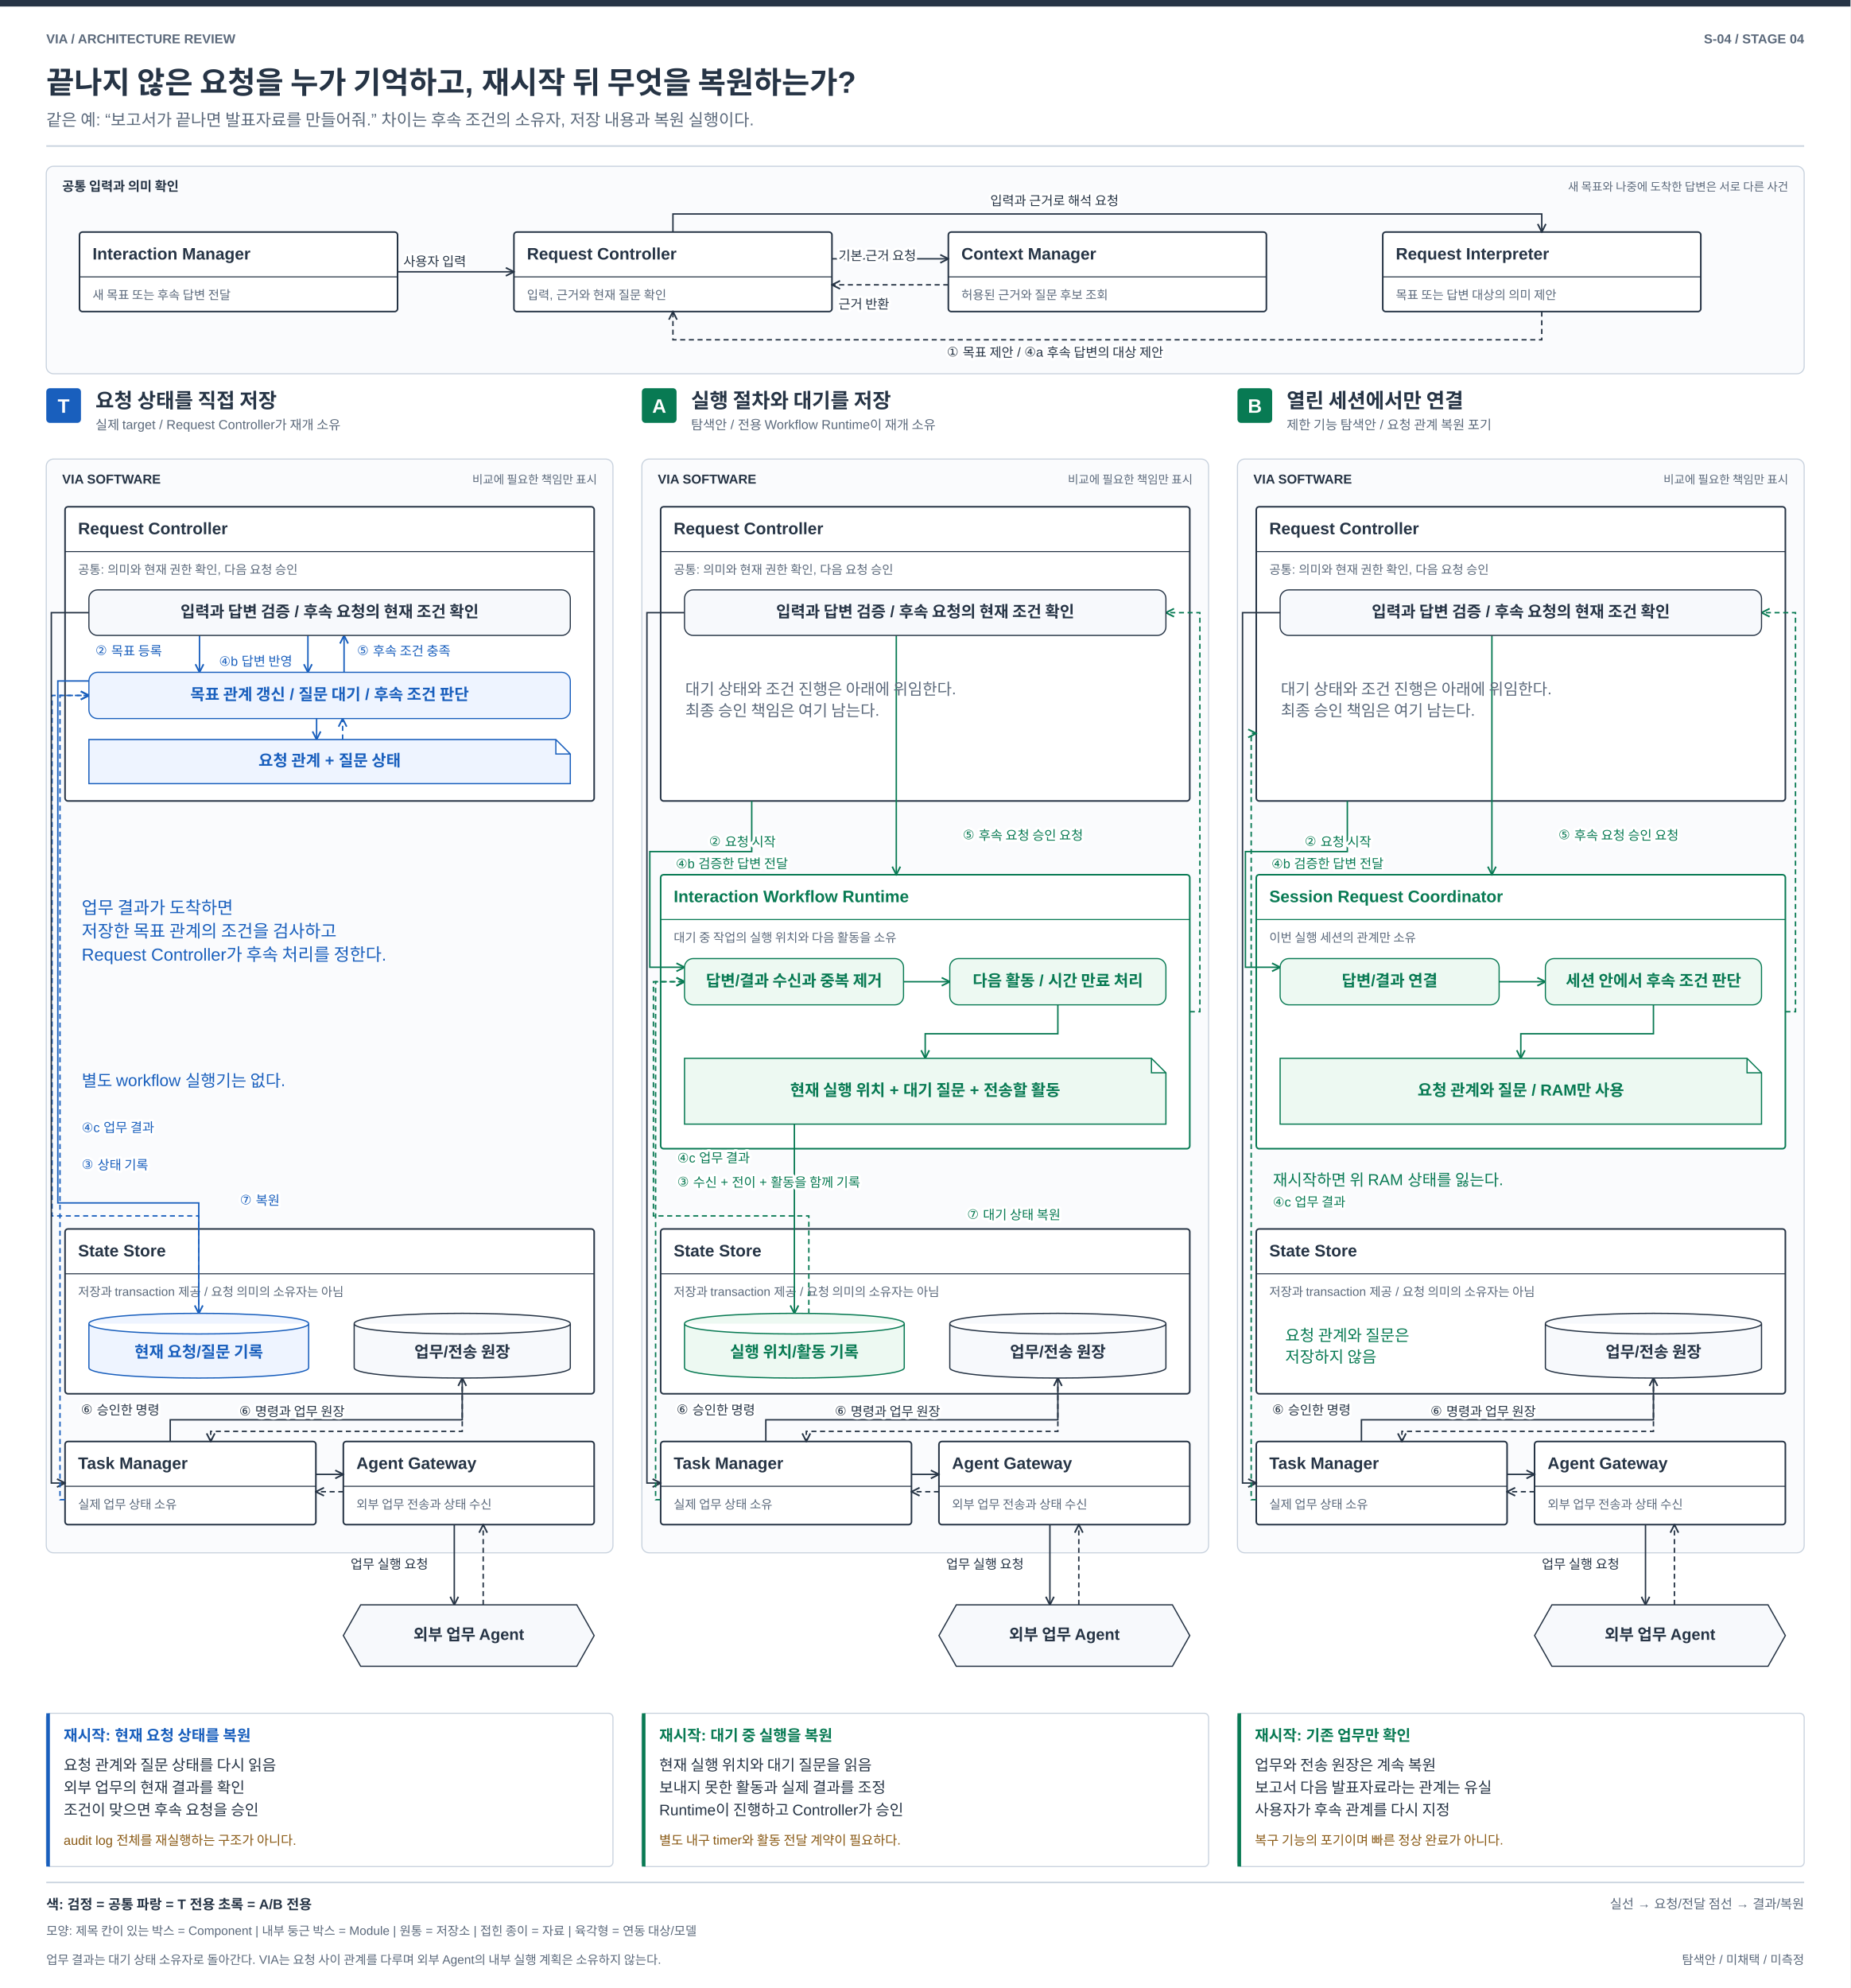
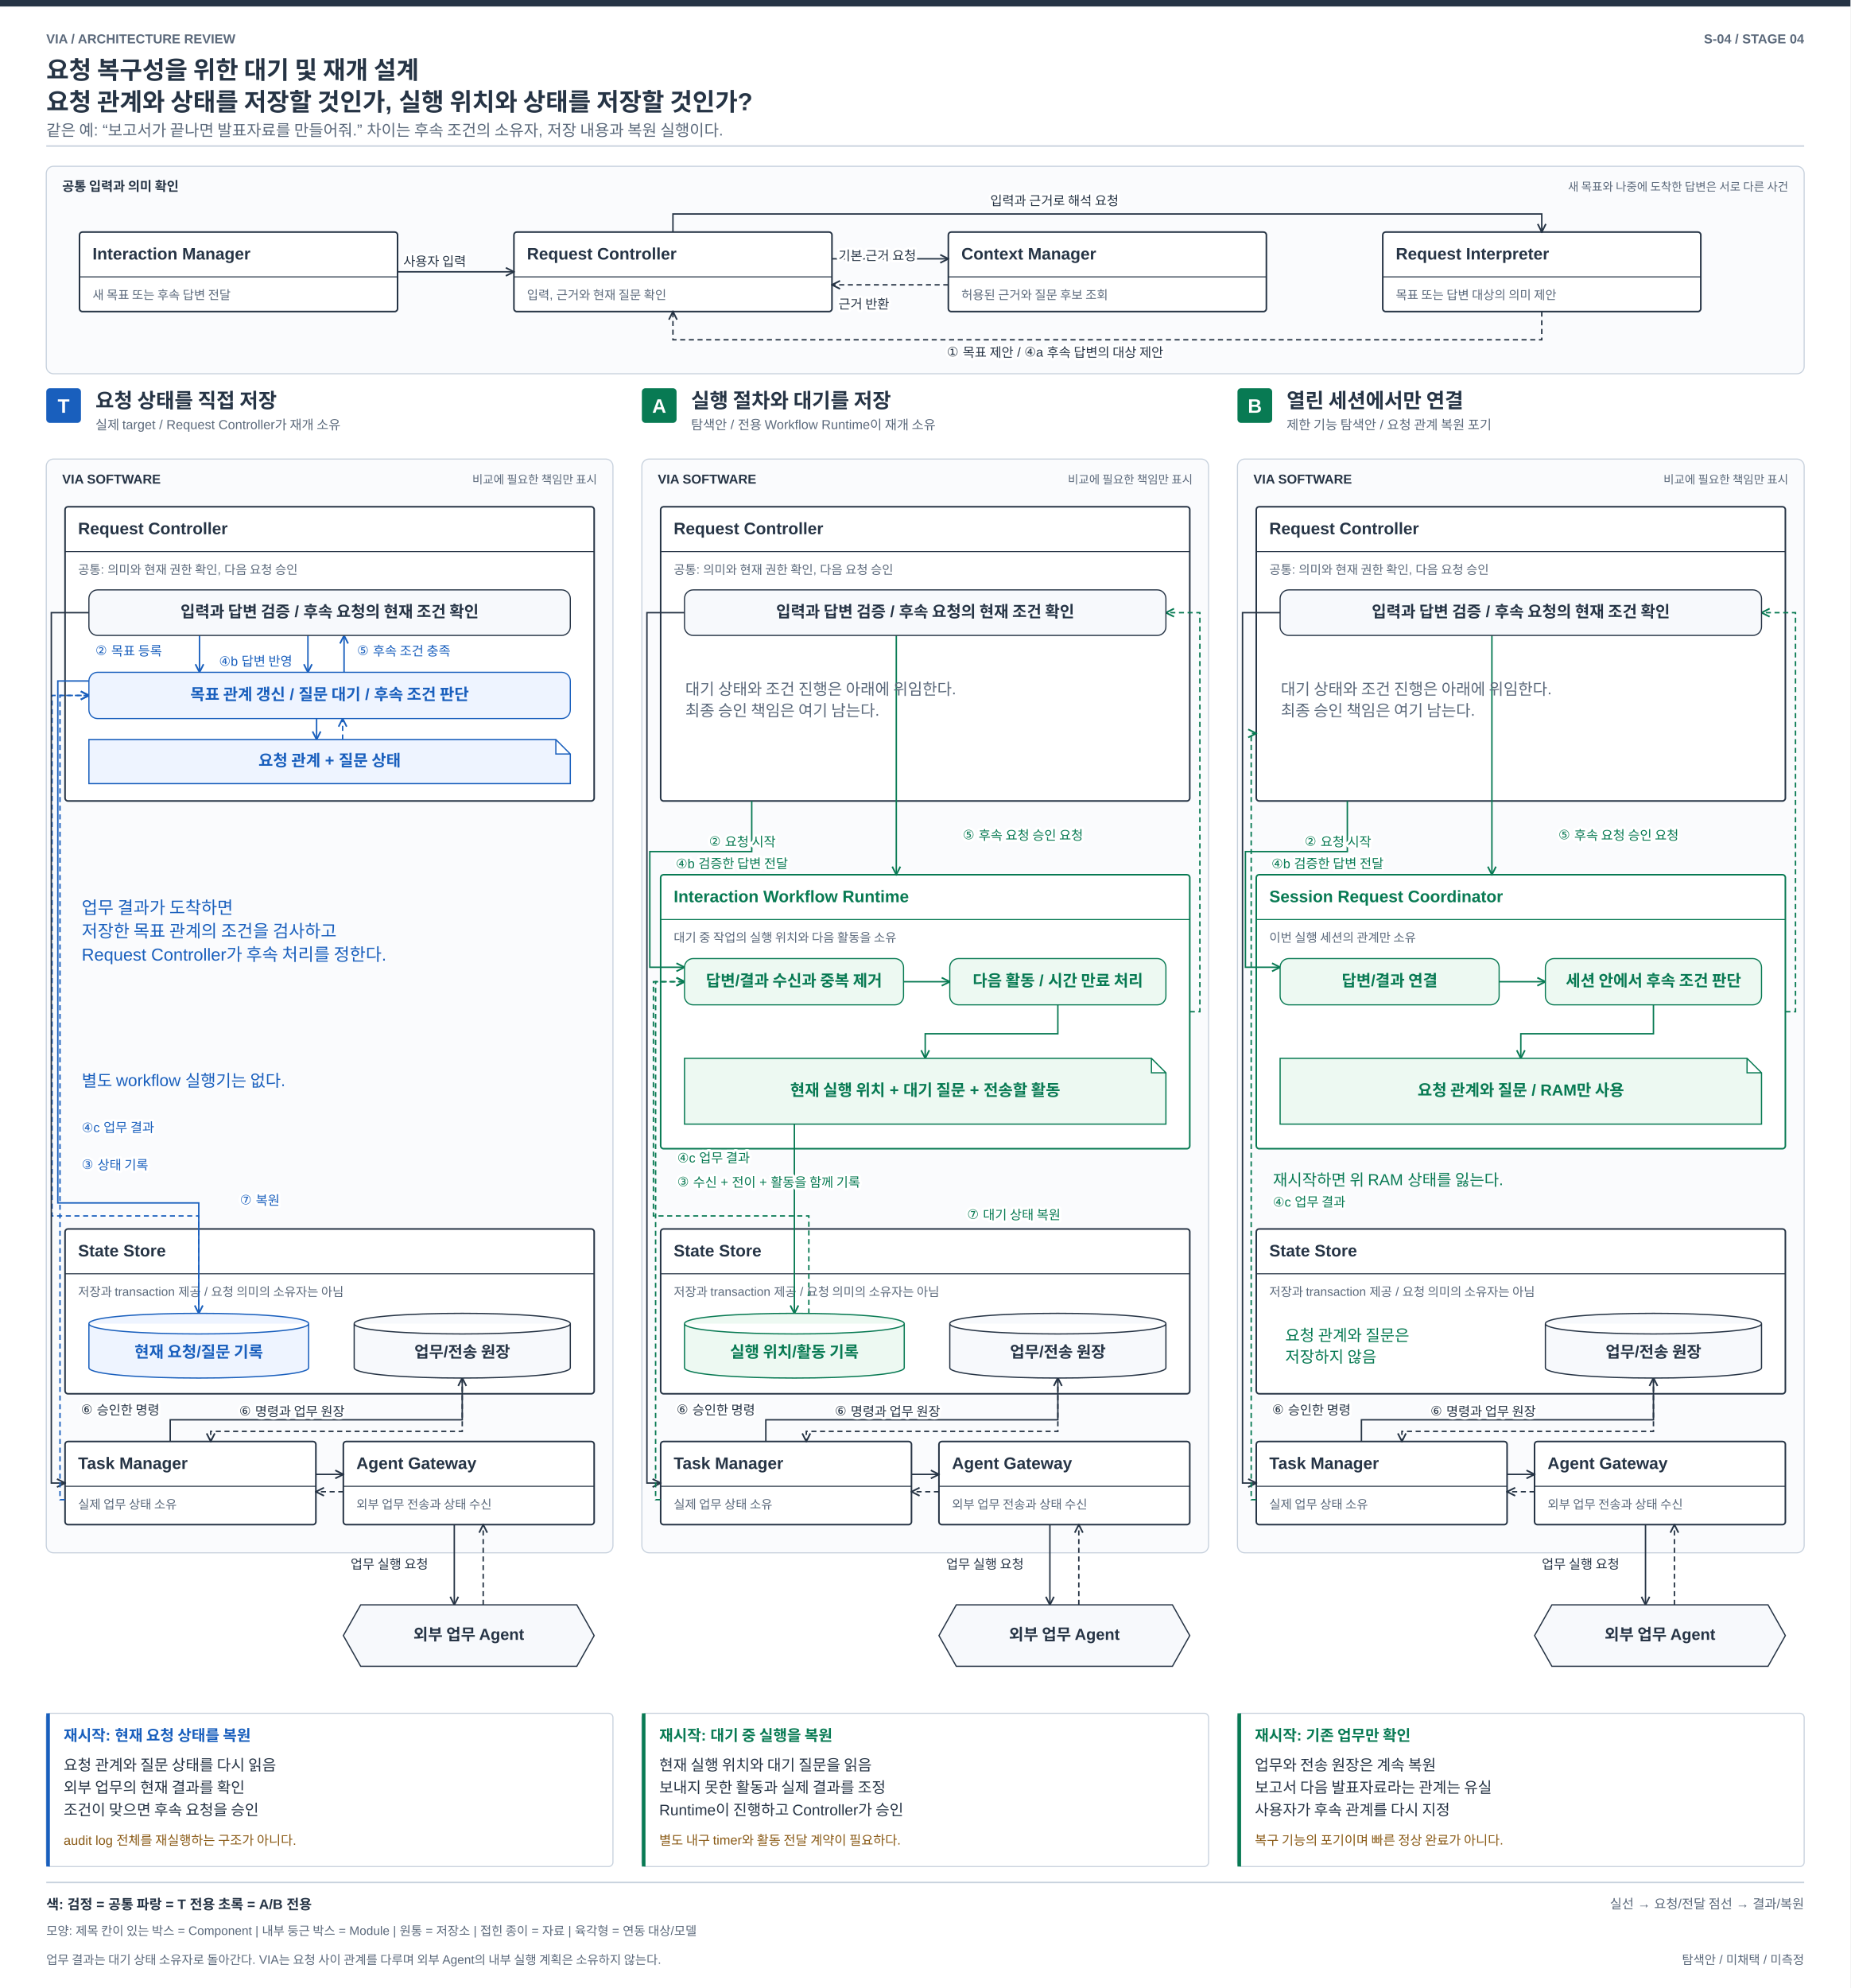
<svg xmlns="http://www.w3.org/2000/svg" width="2560" height="2750" viewBox="0 0 2560 2750" role="img" aria-labelledby="title">
  <defs>
    <marker id="a263445" viewBox="0 0 10 10" refX="9" refY="5" markerWidth="7" markerHeight="7" orient="auto-start-reverse">
      <path d="M1 1L9 5L1 9" fill="none" stroke="#263445" stroke-width="1.6" />
    </marker>
    <marker id="a195FBD" viewBox="0 0 10 10" refX="9" refY="5" markerWidth="7" markerHeight="7" orient="auto-start-reverse">
      <path d="M1 1L9 5L1 9" fill="none" stroke="#195FBD" stroke-width="1.6" />
    </marker>
    <marker id="a087A53" viewBox="0 0 10 10" refX="9" refY="5" markerWidth="7" markerHeight="7" orient="auto-start-reverse">
      <path d="M1 1L9 5L1 9" fill="none" stroke="#087A53" stroke-width="1.6" />
    </marker>
  </defs>
  <rect width="2560" height="2750" fill="white" />
  <g font-family="Arial, Apple SD Gothic Neo, Malgun Gothic, sans-serif">
    <rect id="e1" x="0" y="0" width="2560" height="9" rx="0" fill="#263445" stroke="none" stroke-width="1.5" />
    <rect id="e7" x="64" y="537" width="48" height="48" rx="5" fill="#195FBD" stroke="none" stroke-width="1.5" />
    <rect id="0-via" x="64" y="635" width="784" height="1513" rx="10" fill="#FAFBFD" stroke="#C7D1DD" stroke-width="1.5" />
    <rect id="e50" x="64" y="2370" width="784" height="212" rx="6" fill="white" stroke="#C7D1DD" stroke-width="1.5" />
    <rect id="e51" x="64" y="2370" width="5" height="212" rx="0" fill="#195FBD" stroke="none" stroke-width="1.5" />
    <rect id="e55" x="888" y="537" width="48" height="48" rx="5" fill="#087A53" stroke="none" stroke-width="1.5" />
    <rect id="1-via" x="888" y="635" width="784" height="1513" rx="10" fill="#FAFBFD" stroke="#C7D1DD" stroke-width="1.5" />
    <rect id="e99" x="888" y="2370" width="784" height="212" rx="6" fill="white" stroke="#C7D1DD" stroke-width="1.5" />
    <rect id="e100" x="888" y="2370" width="5" height="212" rx="0" fill="#087A53" stroke="none" stroke-width="1.5" />
    <rect id="e104" x="1712" y="537" width="48" height="48" rx="5" fill="#087A53" stroke="none" stroke-width="1.5" />
    <rect id="2-via" x="1712" y="635" width="784" height="1513" rx="10" fill="#FAFBFD" stroke="#C7D1DD" stroke-width="1.5" />
    <rect id="e145" x="1712" y="2370" width="784" height="212" rx="6" fill="white" stroke="#C7D1DD" stroke-width="1.5" />
    <rect id="e146" x="1712" y="2370" width="5" height="212" rx="0" fill="#087A53" stroke="none" stroke-width="1.5" />
    <rect id="preparation" x="64" y="230" width="2432" height="287" rx="10" fill="#FAFBFD" stroke="#C7D1DD" stroke-width="1.5" />
    <g id="0-rc" data-component="true">
      <rect x="90" y="701" width="732" height="407" rx="4" fill="white" stroke="#263445" stroke-width="2.2" />
      <path d="M90 763H822" stroke="#263445" stroke-width="1.4" />
      <text x="108" y="739.0" text-anchor="start" font-size="23" font-weight="700" fill="#263445">Request Controller</text>
      <text x="108" y="794.0" text-anchor="start" font-size="17" font-weight="400" fill="#5B697B">공통: 의미와 현재 권한 확인, 다음 요청 승인</text>
    </g>
    <g id="0-store" data-component="true">
      <rect x="90" y="1700" width="732" height="228" rx="4" fill="white" stroke="#263445" stroke-width="2.2" />
      <path d="M90 1762H822" stroke="#263445" stroke-width="1.4" />
      <text x="108" y="1738.0" text-anchor="start" font-size="23" font-weight="700" fill="#263445">State Store</text>
      <text x="108" y="1793.0" text-anchor="start" font-size="17" font-weight="400" fill="#5B697B">저장과 transaction 제공 / 요청 의미의 소유자는 아님</text>
    </g>
    <g id="0-task" data-component="true">
      <rect x="90" y="1994" width="347" height="115" rx="4" fill="white" stroke="#263445" stroke-width="2.2" />
      <path d="M90 2056H437" stroke="#263445" stroke-width="1.4" />
      <text x="108" y="2032.0" text-anchor="start" font-size="23" font-weight="700" fill="#263445">Task Manager</text>
      <text x="108" y="2087.0" text-anchor="start" font-size="17" font-weight="400" fill="#5B697B">실제 업무 상태 소유</text>
    </g>
    <g id="0-gateway" data-component="true">
      <rect x="475" y="1994" width="347" height="115" rx="4" fill="white" stroke="#263445" stroke-width="2.2" />
      <path d="M475 2056H822" stroke="#263445" stroke-width="1.4" />
      <text x="493" y="2032.0" text-anchor="start" font-size="23" font-weight="700" fill="#263445">Agent Gateway</text>
      <text x="493" y="2087.0" text-anchor="start" font-size="17" font-weight="400" fill="#5B697B">외부 업무 전송과 상태 수신</text>
    </g>
    <g id="1-rc" data-component="true">
      <rect x="914" y="701" width="732" height="407" rx="4" fill="white" stroke="#263445" stroke-width="2.2" />
      <path d="M914 763H1646" stroke="#263445" stroke-width="1.4" />
      <text x="932" y="739.0" text-anchor="start" font-size="23" font-weight="700" fill="#263445">Request Controller</text>
      <text x="932" y="794.0" text-anchor="start" font-size="17" font-weight="400" fill="#5B697B">공통: 의미와 현재 권한 확인, 다음 요청 승인</text>
    </g>
    <g id="1-runtime" data-component="true">
      <rect x="914" y="1210" width="732" height="379" rx="4" fill="white" stroke="#087A53" stroke-width="2.2" />
      <path d="M914 1272H1646" stroke="#087A53" stroke-width="1.4" />
      <text x="932" y="1248.0" text-anchor="start" font-size="23" font-weight="700" fill="#087A53">Interaction Workflow Runtime</text>
      <text x="932" y="1303.0" text-anchor="start" font-size="17" font-weight="400" fill="#5B697B">대기 중 작업의 실행 위치와 다음 활동을 소유</text>
    </g>
    <g id="1-store" data-component="true">
      <rect x="914" y="1700" width="732" height="228" rx="4" fill="white" stroke="#263445" stroke-width="2.2" />
      <path d="M914 1762H1646" stroke="#263445" stroke-width="1.4" />
      <text x="932" y="1738.0" text-anchor="start" font-size="23" font-weight="700" fill="#263445">State Store</text>
      <text x="932" y="1793.0" text-anchor="start" font-size="17" font-weight="400" fill="#5B697B">저장과 transaction 제공 / 요청 의미의 소유자는 아님</text>
    </g>
    <g id="1-task" data-component="true">
      <rect x="914" y="1994" width="347" height="115" rx="4" fill="white" stroke="#263445" stroke-width="2.2" />
      <path d="M914 2056H1261" stroke="#263445" stroke-width="1.4" />
      <text x="932" y="2032.0" text-anchor="start" font-size="23" font-weight="700" fill="#263445">Task Manager</text>
      <text x="932" y="2087.0" text-anchor="start" font-size="17" font-weight="400" fill="#5B697B">실제 업무 상태 소유</text>
    </g>
    <g id="1-gateway" data-component="true">
      <rect x="1299" y="1994" width="347" height="115" rx="4" fill="white" stroke="#263445" stroke-width="2.2" />
      <path d="M1299 2056H1646" stroke="#263445" stroke-width="1.4" />
      <text x="1317" y="2032.0" text-anchor="start" font-size="23" font-weight="700" fill="#263445">Agent Gateway</text>
      <text x="1317" y="2087.0" text-anchor="start" font-size="17" font-weight="400" fill="#5B697B">외부 업무 전송과 상태 수신</text>
    </g>
    <g id="2-rc" data-component="true">
      <rect x="1738" y="701" width="732" height="407" rx="4" fill="white" stroke="#263445" stroke-width="2.2" />
      <path d="M1738 763H2470" stroke="#263445" stroke-width="1.4" />
      <text x="1756" y="739.0" text-anchor="start" font-size="23" font-weight="700" fill="#263445">Request Controller</text>
      <text x="1756" y="794.0" text-anchor="start" font-size="17" font-weight="400" fill="#5B697B">공통: 의미와 현재 권한 확인, 다음 요청 승인</text>
    </g>
    <g id="2-runtime" data-component="true">
      <rect x="1738" y="1210" width="732" height="379" rx="4" fill="white" stroke="#087A53" stroke-width="2.2" />
      <path d="M1738 1272H2470" stroke="#087A53" stroke-width="1.4" />
      <text x="1756" y="1248.0" text-anchor="start" font-size="23" font-weight="700" fill="#087A53">Session Request Coordinator</text>
      <text x="1756" y="1303.0" text-anchor="start" font-size="17" font-weight="400" fill="#5B697B">이번 실행 세션의 관계만 소유</text>
    </g>
    <g id="2-store" data-component="true">
      <rect x="1738" y="1700" width="732" height="228" rx="4" fill="white" stroke="#263445" stroke-width="2.2" />
      <path d="M1738 1762H2470" stroke="#263445" stroke-width="1.4" />
      <text x="1756" y="1738.0" text-anchor="start" font-size="23" font-weight="700" fill="#263445">State Store</text>
      <text x="1756" y="1793.0" text-anchor="start" font-size="17" font-weight="400" fill="#5B697B">저장과 transaction 제공 / 요청 의미의 소유자는 아님</text>
    </g>
    <g id="2-task" data-component="true">
      <rect x="1738" y="1994" width="347" height="115" rx="4" fill="white" stroke="#263445" stroke-width="2.2" />
      <path d="M1738 2056H2085" stroke="#263445" stroke-width="1.4" />
      <text x="1756" y="2032.0" text-anchor="start" font-size="23" font-weight="700" fill="#263445">Task Manager</text>
      <text x="1756" y="2087.0" text-anchor="start" font-size="17" font-weight="400" fill="#5B697B">실제 업무 상태 소유</text>
    </g>
    <g id="2-gateway" data-component="true">
      <rect x="2123" y="1994" width="347" height="115" rx="4" fill="white" stroke="#263445" stroke-width="2.2" />
      <path d="M2123 2056H2470" stroke="#263445" stroke-width="1.4" />
      <text x="2141" y="2032.0" text-anchor="start" font-size="23" font-weight="700" fill="#263445">Agent Gateway</text>
      <text x="2141" y="2087.0" text-anchor="start" font-size="17" font-weight="400" fill="#5B697B">외부 업무 전송과 상태 수신</text>
    </g>
    <g id="shared-im" data-component="true">
      <rect x="110" y="321" width="440" height="110" rx="4" fill="white" stroke="#263445" stroke-width="2.2" />
      <path d="M110 383H550" stroke="#263445" stroke-width="1.4" />
      <text x="128" y="359.0" text-anchor="start" font-size="23" font-weight="700" fill="#263445">Interaction Manager</text>
      <text x="128" y="414.0" text-anchor="start" font-size="17" font-weight="400" fill="#5B697B">새 목표 또는 후속 답변 전달</text>
    </g>
    <g id="shared-rc" data-component="true">
      <rect x="711" y="321" width="440" height="110" rx="4" fill="white" stroke="#263445" stroke-width="2.2" />
      <path d="M711 383H1151" stroke="#263445" stroke-width="1.4" />
      <text x="729" y="359.0" text-anchor="start" font-size="23" font-weight="700" fill="#263445">Request Controller</text>
      <text x="729" y="414.0" text-anchor="start" font-size="17" font-weight="400" fill="#5B697B">입력, 근거와 현재 질문 확인</text>
    </g>
    <g id="shared-cm" data-component="true">
      <rect x="1312" y="321" width="440" height="110" rx="4" fill="white" stroke="#263445" stroke-width="2.2" />
      <path d="M1312 383H1752" stroke="#263445" stroke-width="1.4" />
      <text x="1330" y="359.0" text-anchor="start" font-size="23" font-weight="700" fill="#263445">Context Manager</text>
      <text x="1330" y="414.0" text-anchor="start" font-size="17" font-weight="400" fill="#5B697B">허용된 근거와 질문 후보 조회</text>
    </g>
    <g id="shared-ri" data-component="true">
      <rect x="1913" y="321" width="440" height="110" rx="4" fill="white" stroke="#263445" stroke-width="2.2" />
      <path d="M1913 383H2353" stroke="#263445" stroke-width="1.4" />
      <text x="1931" y="359.0" text-anchor="start" font-size="23" font-weight="700" fill="#263445">Request Interpreter</text>
      <text x="1931" y="414.0" text-anchor="start" font-size="17" font-weight="400" fill="#5B697B">목표 또는 답변 대상의 의미 제안</text>
    </g>
    <polyline id="e6" points="64,202 2496,202" fill="none" stroke="#C7D1DD" stroke-width="2" />
    <polyline id="e18" points="276.0,879 276.0,930" fill="none" stroke="#195FBD" stroke-width="2" marker-end="url(#a195FBD)" />
    <polyline id="e20" points="426.0,879 426.0,930" fill="none" stroke="#195FBD" stroke-width="2" marker-end="url(#a195FBD)" />
    <polyline id="e22" points="438.0,994 438.0,1023" fill="none" stroke="#195FBD" stroke-width="2" marker-end="url(#a195FBD)" />
    <polyline id="e23" points="474.0,1023 474.0,994" fill="none" stroke="#195FBD" stroke-width="2" stroke-dasharray="7 5" marker-end="url(#a195FBD)" />
    <polyline id="e24" points="476.0,930 476.0,879" fill="none" stroke="#195FBD" stroke-width="2" marker-end="url(#a195FBD)" />
    <polyline id="e31" points="123,942.0 80,942 80,1664 275,1664 275.0,1817" fill="none" stroke="#195FBD" stroke-width="2" marker-end="url(#a195FBD)" />
    <polyline id="e33" points="275.0,1817 275,1682 72,1682 72,962 123,962.0" fill="none" stroke="#195FBD" stroke-width="2" stroke-dasharray="7 5" marker-end="url(#a195FBD)" />
    <polyline id="e37" points="437,2039.5 475,2039.5" fill="none" stroke="#263445" stroke-width="2" marker-end="url(#a263445)" />
    <polyline id="e38" points="475,2063.5 437,2063.5" fill="none" stroke="#263445" stroke-width="2" stroke-dasharray="7 5" marker-end="url(#a263445)" />
    <polyline id="e39" points="235.5,1994 235.5,1964 639.5,1964 639.5,1906" fill="none" stroke="#263445" stroke-width="2" marker-end="url(#a263445)" />
    <polyline id="e41" points="639.5,1906 639.5,1980 291.5,1980 291.5,1994" fill="none" stroke="#263445" stroke-width="2" stroke-dasharray="7 5" marker-end="url(#a263445)" />
    <polyline id="e42" points="123,847.5 71,847.5 71,2051.5 90,2051.5" fill="none" stroke="#263445" stroke-width="2" marker-end="url(#a263445)" />
    <polyline id="e44" points="90,2074.5 83,2074.5 83,962 123,962.0" fill="none" stroke="#195FBD" stroke-width="2" stroke-dasharray="7 5" marker-end="url(#a195FBD)" />
    <polyline id="e47" points="628.5,2109 628.5,2220" fill="none" stroke="#263445" stroke-width="2" marker-end="url(#a263445)" />
    <polyline id="e49" points="668.5,2220 668.5,2109" fill="none" stroke="#263445" stroke-width="2" stroke-dasharray="7 5" marker-end="url(#a263445)" />
    <polyline id="e69" points="1250,1358.0 1314,1358.0" fill="none" stroke="#087A53" stroke-width="2" marker-end="url(#a087A53)" />
    <polyline id="e70" points="1463.5,1390 1463.5,1430 1280,1430 1280.0,1464" fill="none" stroke="#087A53" stroke-width="2" marker-end="url(#a087A53)" />
    <polyline id="e71" points="1240.0,879 1240.0,1210" fill="none" stroke="#087A53" stroke-width="2" marker-end="url(#a087A53)" />
    <polyline id="e73" points="1040.0,1108 1040,1178 899,1178 899,1338 947,1338.0" fill="none" stroke="#087A53" stroke-width="2" marker-end="url(#a087A53)" />
    <polyline id="e75" points="1646,1399.5 1660,1399.5 1660,847.5 1613,847.5" fill="none" stroke="#087A53" stroke-width="2" stroke-dasharray="7 5" marker-end="url(#a087A53)" />
    <polyline id="e80" points="1099.0,1555 1099.0,1817" fill="none" stroke="#087A53" stroke-width="2" marker-end="url(#a087A53)" />
    <polyline id="e82" points="1119.0,1817 1119,1682 904,1682 904,1358 947,1358.0" fill="none" stroke="#087A53" stroke-width="2" stroke-dasharray="7 5" marker-end="url(#a087A53)" />
    <polyline id="e86" points="1261,2039.5 1299,2039.5" fill="none" stroke="#263445" stroke-width="2" marker-end="url(#a263445)" />
    <polyline id="e87" points="1299,2063.5 1261,2063.5" fill="none" stroke="#263445" stroke-width="2" stroke-dasharray="7 5" marker-end="url(#a263445)" />
    <polyline id="e88" points="1059.5,1994 1059.5,1964 1463.5,1964 1463.5,1906" fill="none" stroke="#263445" stroke-width="2" marker-end="url(#a263445)" />
    <polyline id="e90" points="1463.5,1906 1463.5,1980 1115.5,1980 1115.5,1994" fill="none" stroke="#263445" stroke-width="2" stroke-dasharray="7 5" marker-end="url(#a263445)" />
    <polyline id="e91" points="947,847.5 895,847.5 895,2051.5 914,2051.5" fill="none" stroke="#263445" stroke-width="2" marker-end="url(#a263445)" />
    <polyline id="e93" points="914,2074.5 907,2074.5 907,1358 947,1358.0" fill="none" stroke="#087A53" stroke-width="2" stroke-dasharray="7 5" marker-end="url(#a087A53)" />
    <polyline id="e96" points="1452.5,2109 1452.5,2220" fill="none" stroke="#263445" stroke-width="2" marker-end="url(#a263445)" />
    <polyline id="e98" points="1492.5,2220 1492.5,2109" fill="none" stroke="#263445" stroke-width="2" stroke-dasharray="7 5" marker-end="url(#a263445)" />
    <polyline id="e118" points="2074,1358.0 2138,1358.0" fill="none" stroke="#087A53" stroke-width="2" marker-end="url(#a087A53)" />
    <polyline id="e119" points="2287.5,1390 2287.5,1430 2104,1430 2104.0,1464" fill="none" stroke="#087A53" stroke-width="2" marker-end="url(#a087A53)" />
    <polyline id="e120" points="2064.0,879 2064.0,1210" fill="none" stroke="#087A53" stroke-width="2" marker-end="url(#a087A53)" />
    <polyline id="e122" points="1864.0,1108 1864,1178 1723,1178 1723,1338 1771,1338.0" fill="none" stroke="#087A53" stroke-width="2" marker-end="url(#a087A53)" />
    <polyline id="e124" points="2470,1399.5 2484,1399.5 2484,847.5 2437,847.5" fill="none" stroke="#087A53" stroke-width="2" stroke-dasharray="7 5" marker-end="url(#a087A53)" />
    <polyline id="e132" points="2085,2039.5 2123,2039.5" fill="none" stroke="#263445" stroke-width="2" marker-end="url(#a263445)" />
    <polyline id="e133" points="2123,2063.5 2085,2063.5" fill="none" stroke="#263445" stroke-width="2" stroke-dasharray="7 5" marker-end="url(#a263445)" />
    <polyline id="e134" points="1883.5,1994 1883.5,1964 2287.5,1964 2287.5,1906" fill="none" stroke="#263445" stroke-width="2" marker-end="url(#a263445)" />
    <polyline id="e136" points="2287.5,1906 2287.5,1980 1939.5,1980 1939.5,1994" fill="none" stroke="#263445" stroke-width="2" stroke-dasharray="7 5" marker-end="url(#a263445)" />
    <polyline id="e137" points="1771,847.5 1719,847.5 1719,2051.5 1738,2051.5" fill="none" stroke="#263445" stroke-width="2" marker-end="url(#a263445)" />
    <polyline id="e139" points="1738,2074.5 1731,2074.5 1731,1014.5 1738,1014.5" fill="none" stroke="#087A53" stroke-width="2" stroke-dasharray="7 5" marker-end="url(#a087A53)" />
    <polyline id="e142" points="2276.5,2109 2276.5,2220" fill="none" stroke="#263445" stroke-width="2" marker-end="url(#a263445)" />
    <polyline id="e144" points="2316.5,2220 2316.5,2109" fill="none" stroke="#263445" stroke-width="2" stroke-dasharray="7 5" marker-end="url(#a263445)" />
    <polyline id="e157" points="550,376.0 711,376.0" fill="none" stroke="#263445" stroke-width="2" marker-end="url(#a263445)" />
    <polyline id="e159" points="1151,358.0 1312,358.0" fill="none" stroke="#263445" stroke-width="2" marker-end="url(#a263445)" />
    <polyline id="e161" points="1312,394.0 1151,394.0" fill="none" stroke="#263445" stroke-width="2" stroke-dasharray="7 5" marker-end="url(#a263445)" />
    <polyline id="e163" points="931.0,321 931,296 2133,296 2133.0,321" fill="none" stroke="#263445" stroke-width="2" marker-end="url(#a263445)" />
    <polyline id="e165" points="2133.0,431 2133,470 931,470 931.0,431" fill="none" stroke="#263445" stroke-width="2" stroke-dasharray="7 5" marker-end="url(#a263445)" />
    <polyline id="e167" points="64,2604 2496,2604" fill="none" stroke="#C7D1DD" stroke-width="2" />
    <g id="0-admit" data-node="true" data-x="123" data-y="816" data-w="666" data-h="63">
      <rect x="123" y="816" width="666" height="63" rx="12" fill="#F7F9FC" stroke="#263445" stroke-width="1.6" />
      <text x="456.0" y="853.75" text-anchor="middle" font-size="22" font-weight="700" fill="#263445">입력과 답변 검증 / 후속 요청의 현재 조건 확인</text>
    </g>
    <g id="0-advance" data-node="true" data-x="123" data-y="930" data-w="666" data-h="64">
      <rect x="123" y="930" width="666" height="64" rx="12" fill="#EEF4FF" stroke="#195FBD" stroke-width="1.6" />
      <text x="456.0" y="968.25" text-anchor="middle" font-size="22" font-weight="700" fill="#195FBD">목표 관계 갱신 / 질문 대기 / 후속 조건 판단</text>
    </g>
    <g id="0-graph" data-node="true" data-x="123" data-y="1023" data-w="666" data-h="61">
      <path d="M123 1023H769L789 1043V1084H123Z M769 1023V1043H789" fill="#EEF4FF" stroke="#195FBD" stroke-width="1.7" />
      <text x="456.0" y="1059.75" text-anchor="middle" font-size="22" font-weight="700" fill="#195FBD">요청 관계 + 질문 상태</text>
    </g>
    <g id="0-record" data-node="true" data-x="123" data-y="1817" data-w="304" data-h="89">
      <path d="M123 1831C123 1812 427 1812 427 1831V1892C427 1911 123 1911 123 1892Z M123 1831C123 1850 427 1850 427 1831" fill="#EEF4FF" stroke="#195FBD" stroke-width="1.7" />
      <text x="275.0" y="1877.75" text-anchor="middle" font-size="22" font-weight="700" fill="#195FBD">현재 요청/질문 기록</text>
    </g>
    <g id="0-taskrecord" data-node="true" data-x="490" data-y="1817" data-w="299" data-h="89">
      <path d="M490 1831C490 1812 789 1812 789 1831V1892C789 1911 490 1911 490 1892Z M490 1831C490 1850 789 1850 789 1831" fill="#F7F9FC" stroke="#263445" stroke-width="1.7" />
      <text x="639.5" y="1877.75" text-anchor="middle" font-size="22" font-weight="700" fill="#263445">업무/전송 원장</text>
    </g>
    <g id="0-agent" data-node="true" data-x="475" data-y="2220" data-w="347" data-h="85">
      <path d="M499 2220H798L822 2262.5L798 2305H499L475 2262.5Z" fill="#F7F9FC" stroke="#263445" stroke-width="1.7" />
      <text x="648.5" y="2268.75" text-anchor="middle" font-size="22" font-weight="700" fill="#263445">외부 업무 Agent</text>
    </g>
    <g id="1-admit" data-node="true" data-x="947" data-y="816" data-w="666" data-h="63">
      <rect x="947" y="816" width="666" height="63" rx="12" fill="#F7F9FC" stroke="#263445" stroke-width="1.6" />
      <text x="1280.0" y="853.75" text-anchor="middle" font-size="22" font-weight="700" fill="#263445">입력과 답변 검증 / 후속 요청의 현재 조건 확인</text>
    </g>
    <g id="1-signal" data-node="true" data-x="947" data-y="1326" data-w="303" data-h="64">
      <rect x="947" y="1326" width="303" height="64" rx="12" fill="#EDF9F2" stroke="#087A53" stroke-width="1.6" />
      <text x="1098.5" y="1364.25" text-anchor="middle" font-size="22" font-weight="700" fill="#087A53">답변/결과 수신과 중복 제거</text>
    </g>
    <g id="1-step" data-node="true" data-x="1314" data-y="1326" data-w="299" data-h="64">
      <rect x="1314" y="1326" width="299" height="64" rx="12" fill="#EDF9F2" stroke="#087A53" stroke-width="1.6" />
      <text x="1463.5" y="1364.25" text-anchor="middle" font-size="22" font-weight="700" fill="#087A53">다음 활동 / 시간 만료 처리</text>
    </g>
    <g id="1-waiting" data-node="true" data-x="947" data-y="1464" data-w="666" data-h="91">
      <path d="M947 1464H1593L1613 1484V1555H947Z M1593 1464V1484H1613" fill="#EDF9F2" stroke="#087A53" stroke-width="1.7" />
      <text x="1280.0" y="1515.75" text-anchor="middle" font-size="22" font-weight="700" fill="#087A53">현재 실행 위치 + 대기 질문 + 전송할 활동</text>
    </g>
    <g id="1-record" data-node="true" data-x="947" data-y="1817" data-w="304" data-h="89">
      <path d="M947 1831C947 1812 1251 1812 1251 1831V1892C1251 1911 947 1911 947 1892Z M947 1831C947 1850 1251 1850 1251 1831" fill="#EDF9F2" stroke="#087A53" stroke-width="1.7" />
      <text x="1099.0" y="1877.75" text-anchor="middle" font-size="22" font-weight="700" fill="#087A53">실행 위치/활동 기록</text>
    </g>
    <g id="1-taskrecord" data-node="true" data-x="1314" data-y="1817" data-w="299" data-h="89">
      <path d="M1314 1831C1314 1812 1613 1812 1613 1831V1892C1613 1911 1314 1911 1314 1892Z M1314 1831C1314 1850 1613 1850 1613 1831" fill="#F7F9FC" stroke="#263445" stroke-width="1.7" />
      <text x="1463.5" y="1877.75" text-anchor="middle" font-size="22" font-weight="700" fill="#263445">업무/전송 원장</text>
    </g>
    <g id="1-agent" data-node="true" data-x="1299" data-y="2220" data-w="347" data-h="85">
      <path d="M1323 2220H1622L1646 2262.5L1622 2305H1323L1299 2262.5Z" fill="#F7F9FC" stroke="#263445" stroke-width="1.7" />
      <text x="1472.5" y="2268.75" text-anchor="middle" font-size="22" font-weight="700" fill="#263445">외부 업무 Agent</text>
    </g>
    <g id="2-admit" data-node="true" data-x="1771" data-y="816" data-w="666" data-h="63">
      <rect x="1771" y="816" width="666" height="63" rx="12" fill="#F7F9FC" stroke="#263445" stroke-width="1.6" />
      <text x="2104.0" y="853.75" text-anchor="middle" font-size="22" font-weight="700" fill="#263445">입력과 답변 검증 / 후속 요청의 현재 조건 확인</text>
    </g>
    <g id="2-signal" data-node="true" data-x="1771" data-y="1326" data-w="303" data-h="64">
      <rect x="1771" y="1326" width="303" height="64" rx="12" fill="#EDF9F2" stroke="#087A53" stroke-width="1.6" />
      <text x="1922.5" y="1364.25" text-anchor="middle" font-size="22" font-weight="700" fill="#087A53">답변/결과 연결</text>
    </g>
    <g id="2-step" data-node="true" data-x="2138" data-y="1326" data-w="299" data-h="64">
      <rect x="2138" y="1326" width="299" height="64" rx="12" fill="#EDF9F2" stroke="#087A53" stroke-width="1.6" />
      <text x="2287.5" y="1364.25" text-anchor="middle" font-size="22" font-weight="700" fill="#087A53">세션 안에서 후속 조건 판단</text>
    </g>
    <g id="2-waiting" data-node="true" data-x="1771" data-y="1464" data-w="666" data-h="91">
      <path d="M1771 1464H2417L2437 1484V1555H1771Z M2417 1464V1484H2437" fill="#EDF9F2" stroke="#087A53" stroke-width="1.7" />
      <text x="2104.0" y="1515.75" text-anchor="middle" font-size="22" font-weight="700" fill="#087A53">요청 관계와 질문 / RAM만 사용</text>
    </g>
    <g id="2-taskrecord" data-node="true" data-x="2138" data-y="1817" data-w="299" data-h="89">
      <path d="M2138 1831C2138 1812 2437 1812 2437 1831V1892C2437 1911 2138 1911 2138 1892Z M2138 1831C2138 1850 2437 1850 2437 1831" fill="#F7F9FC" stroke="#263445" stroke-width="1.7" />
      <text x="2287.5" y="1877.75" text-anchor="middle" font-size="22" font-weight="700" fill="#263445">업무/전송 원장</text>
    </g>
    <g id="2-agent" data-node="true" data-x="2123" data-y="2220" data-w="347" data-h="85">
      <path d="M2147 2220H2446L2470 2262.5L2446 2305H2147L2123 2262.5Z" fill="#F7F9FC" stroke="#263445" stroke-width="1.7" />
      <text x="2296.5" y="2268.75" text-anchor="middle" font-size="22" font-weight="700" fill="#263445">외부 업무 Agent</text>
    </g>
    <g id="e2">
      <text x="64" y="60.0" text-anchor="start" font-size="18" font-weight="700" fill="#5B697B">VIA  /  ARCHITECTURE REVIEW</text>
    </g>
    <g id="e3">
      <text x="2496" y="60.0" text-anchor="end" font-size="18" font-weight="700" fill="#5B697B">S-04  /  STAGE 04</text>
    </g>
    <g id="e4">
-       <text x="64" y="129.0" text-anchor="start" font-size="42" font-weight="700" fill="#263445">끝나지 않은 요청을 누가 기억하고, 재시작 뒤 무엇을 복원하는가?</text>
+       <text x="64" y="109" text-anchor="start" font-size="34" font-weight="700" fill="#263445">요청 복구성을 위한 대기 및 재개 설계</text>
+       <text x="64" y="153" text-anchor="start" font-size="34" font-weight="700" fill="#263445">요청 관계와 상태를 저장할 것인가, 실행 위치와 상태를 저장할 것인가?</text>
    </g>
    <g id="e5">
-       <text x="64" y="174.0" text-anchor="start" font-size="23" font-weight="400" fill="#5B697B">같은 예: “보고서가 끝나면 발표자료를 만들어줘.” 차이는 후속 조건의 소유자, 저장 내용과 복원 실행이다.</text>
+       <text x="64" y="188.0" text-anchor="start" font-size="22" font-weight="400" fill="#5B697B">같은 예: “보고서가 끝나면 발표자료를 만들어줘.” 차이는 후속 조건의 소유자, 저장 내용과 복원 실행이다.</text>
    </g>
    <g id="e8">
      <text x="88" y="571.0" text-anchor="middle" font-size="27" font-weight="700" fill="white">T</text>
    </g>
    <g id="e9">
      <text x="132" y="564.0" text-anchor="start" font-size="28" font-weight="700" fill="#263445">요청 상태를 직접 저장</text>
    </g>
    <g id="e10">
      <text x="132" y="594.0" text-anchor="start" font-size="18" font-weight="400" fill="#5B697B">실제 target / Request Controller가 재개 소유</text>
    </g>
    <g id="e12">
      <text x="86" y="669.0" text-anchor="start" font-size="18" font-weight="700" fill="#263445">VIA SOFTWARE</text>
    </g>
    <g id="e13">
      <text x="826" y="669.0" text-anchor="end" font-size="16" font-weight="400" fill="#5B697B">비교에 필요한 책임만 표시</text>
    </g>
    <g id="e19" paint-order="stroke" stroke="white" stroke-width="7" stroke-linejoin="round">
      <text x="132" y="906.0" text-anchor="start" font-size="18" font-weight="400" fill="#195FBD">② 목표 등록</text>
    </g>
    <g id="e21" paint-order="stroke" stroke="white" stroke-width="7" stroke-linejoin="round">
      <text x="303" y="921.0" text-anchor="start" font-size="18" font-weight="400" fill="#195FBD">④b 답변 반영</text>
    </g>
    <g id="e25" paint-order="stroke" stroke="white" stroke-width="7" stroke-linejoin="round">
      <text x="494" y="906.0" text-anchor="start" font-size="18" font-weight="400" fill="#195FBD">⑤ 후속 조건 충족</text>
    </g>
    <g id="e26">
      <text x="113" y="1264.0" text-anchor="start" font-size="24" font-weight="400" fill="#195FBD">업무 결과가 도착하면</text>
      <text x="113" y="1296.4" text-anchor="start" font-size="24" font-weight="400" fill="#195FBD">저장한 목표 관계의 조건을 검사하고</text>
      <text x="113" y="1328.8" text-anchor="start" font-size="24" font-weight="400" fill="#195FBD">Request Controller가 후속 처리를 정한다.</text>
    </g>
    <g id="e27">
      <text x="113" y="1503.0" text-anchor="start" font-size="23" font-weight="400" fill="#195FBD">별도 workflow 실행기는 없다.</text>
    </g>
    <g id="e32" paint-order="stroke" stroke="white" stroke-width="7" stroke-linejoin="round">
      <text x="113" y="1617.0" text-anchor="start" font-size="18" font-weight="400" fill="#195FBD">③ 상태 기록</text>
    </g>
    <g id="e34" paint-order="stroke" stroke="white" stroke-width="7" stroke-linejoin="round">
      <text x="332" y="1666.0" text-anchor="start" font-size="18" font-weight="400" fill="#195FBD">⑦ 복원</text>
    </g>
    <g id="e40" paint-order="stroke" stroke="white" stroke-width="7" stroke-linejoin="round">
      <text x="331" y="1958.0" text-anchor="start" font-size="18" font-weight="400" fill="#263445">⑥ 명령과 업무 원장</text>
    </g>
    <g id="e43" paint-order="stroke" stroke="white" stroke-width="7" stroke-linejoin="round">
      <text x="112" y="1956.0" text-anchor="start" font-size="18" font-weight="400" fill="#263445">⑥ 승인한 명령</text>
    </g>
    <g id="e45" paint-order="stroke" stroke="white" stroke-width="7" stroke-linejoin="round">
      <text x="113" y="1566.0" text-anchor="start" font-size="18" font-weight="400" fill="#195FBD">④c 업무 결과</text>
    </g>
    <g id="e48" paint-order="stroke" stroke="white" stroke-width="7" stroke-linejoin="round">
      <text x="485" y="2170.0" text-anchor="start" font-size="18" font-weight="400" fill="#263445">업무 실행 요청</text>
    </g>
    <g id="e52">
      <text x="88" y="2408.0" text-anchor="start" font-size="21" font-weight="700" fill="#195FBD">재시작: 현재 요청 상태를 복원</text>
    </g>
    <g id="e53">
      <text x="88" y="2449" text-anchor="start" font-size="21" font-weight="400" fill="#263445">요청 관계와 질문 상태를 다시 읽음</text>
      <text x="88" y="2480" text-anchor="start" font-size="21" font-weight="400" fill="#263445">외부 업무의 현재 결과를 확인</text>
      <text x="88" y="2511" text-anchor="start" font-size="21" font-weight="400" fill="#263445">조건이 맞으면 후속 요청을 승인</text>
    </g>
    <g id="e54">
      <text x="88" y="2552.0" text-anchor="start" font-size="18" font-weight="400" fill="#895914">audit log 전체를 재실행하는 구조가 아니다.</text>
    </g>
    <g id="e56">
      <text x="912" y="571.0" text-anchor="middle" font-size="27" font-weight="700" fill="white">A</text>
    </g>
    <g id="e57">
      <text x="956" y="564.0" text-anchor="start" font-size="28" font-weight="700" fill="#263445">실행 절차와 대기를 저장</text>
    </g>
    <g id="e58">
      <text x="956" y="594.0" text-anchor="start" font-size="18" font-weight="400" fill="#5B697B">탐색안 / 전용 Workflow Runtime이 재개 소유</text>
    </g>
    <g id="e60">
      <text x="910" y="669.0" text-anchor="start" font-size="18" font-weight="700" fill="#263445">VIA SOFTWARE</text>
    </g>
    <g id="e61">
      <text x="1650" y="669.0" text-anchor="end" font-size="16" font-weight="400" fill="#5B697B">비교에 필요한 책임만 표시</text>
    </g>
    <g id="e64">
      <text x="948" y="961.0" text-anchor="start" font-size="22" font-weight="400" fill="#5B697B">대기 상태와 조건 진행은 아래에 위임한다.</text>
      <text x="948" y="990.7" text-anchor="start" font-size="22" font-weight="400" fill="#5B697B">최종 승인 책임은 여기 남는다.</text>
    </g>
    <g id="e72" paint-order="stroke" stroke="white" stroke-width="7" stroke-linejoin="round">
      <text x="981" y="1170.0" text-anchor="start" font-size="18" font-weight="400" fill="#087A53">② 요청 시작</text>
    </g>
    <g id="e74" paint-order="stroke" stroke="white" stroke-width="7" stroke-linejoin="round">
      <text x="935" y="1201.0" text-anchor="start" font-size="18" font-weight="400" fill="#087A53">④b 검증한 답변 전달</text>
    </g>
    <g id="e76" paint-order="stroke" stroke="white" stroke-width="7" stroke-linejoin="round">
      <text x="1332" y="1161.0" text-anchor="start" font-size="18" font-weight="400" fill="#087A53">⑤ 후속 요청 승인 요청</text>
    </g>
    <g id="e81" paint-order="stroke" stroke="white" stroke-width="7" stroke-linejoin="round">
      <text x="937" y="1641.0" text-anchor="start" font-size="18" font-weight="400" fill="#087A53">③ 수신 + 전이 + 활동을 함께 기록</text>
    </g>
    <g id="e83" paint-order="stroke" stroke="white" stroke-width="7" stroke-linejoin="round">
      <text x="1338" y="1686.0" text-anchor="start" font-size="18" font-weight="400" fill="#087A53">⑦ 대기 상태 복원</text>
    </g>
    <g id="e89" paint-order="stroke" stroke="white" stroke-width="7" stroke-linejoin="round">
      <text x="1155" y="1958.0" text-anchor="start" font-size="18" font-weight="400" fill="#263445">⑥ 명령과 업무 원장</text>
    </g>
    <g id="e92" paint-order="stroke" stroke="white" stroke-width="7" stroke-linejoin="round">
      <text x="936" y="1956.0" text-anchor="start" font-size="18" font-weight="400" fill="#263445">⑥ 승인한 명령</text>
    </g>
    <g id="e94" paint-order="stroke" stroke="white" stroke-width="7" stroke-linejoin="round">
      <text x="937" y="1608.0" text-anchor="start" font-size="18" font-weight="400" fill="#087A53">④c 업무 결과</text>
    </g>
    <g id="e97" paint-order="stroke" stroke="white" stroke-width="7" stroke-linejoin="round">
      <text x="1309" y="2170.0" text-anchor="start" font-size="18" font-weight="400" fill="#263445">업무 실행 요청</text>
    </g>
    <g id="e101">
      <text x="912" y="2408.0" text-anchor="start" font-size="21" font-weight="700" fill="#087A53">재시작: 대기 중 실행을 복원</text>
    </g>
    <g id="e102">
      <text x="912" y="2449" text-anchor="start" font-size="21" font-weight="400" fill="#263445">현재 실행 위치와 대기 질문을 읽음</text>
      <text x="912" y="2480" text-anchor="start" font-size="21" font-weight="400" fill="#263445">보내지 못한 활동과 실제 결과를 조정</text>
      <text x="912" y="2511" text-anchor="start" font-size="21" font-weight="400" fill="#263445">Runtime이 진행하고 Controller가 승인</text>
    </g>
    <g id="e103">
      <text x="912" y="2552.0" text-anchor="start" font-size="18" font-weight="400" fill="#895914">별도 내구 timer와 활동 전달 계약이 필요하다.</text>
    </g>
    <g id="e105">
      <text x="1736" y="571.0" text-anchor="middle" font-size="27" font-weight="700" fill="white">B</text>
    </g>
    <g id="e106">
      <text x="1780" y="564.0" text-anchor="start" font-size="28" font-weight="700" fill="#263445">열린 세션에서만 연결</text>
    </g>
    <g id="e107">
      <text x="1780" y="594.0" text-anchor="start" font-size="18" font-weight="400" fill="#5B697B">제한 기능 탐색안 / 요청 관계 복원 포기</text>
    </g>
    <g id="e109">
      <text x="1734" y="669.0" text-anchor="start" font-size="18" font-weight="700" fill="#263445">VIA SOFTWARE</text>
    </g>
    <g id="e110">
      <text x="2474" y="669.0" text-anchor="end" font-size="16" font-weight="400" fill="#5B697B">비교에 필요한 책임만 표시</text>
    </g>
    <g id="e113">
      <text x="1772" y="961.0" text-anchor="start" font-size="22" font-weight="400" fill="#5B697B">대기 상태와 조건 진행은 아래에 위임한다.</text>
      <text x="1772" y="990.7" text-anchor="start" font-size="22" font-weight="400" fill="#5B697B">최종 승인 책임은 여기 남는다.</text>
    </g>
    <g id="e121" paint-order="stroke" stroke="white" stroke-width="7" stroke-linejoin="round">
      <text x="1805" y="1170.0" text-anchor="start" font-size="18" font-weight="400" fill="#087A53">② 요청 시작</text>
    </g>
    <g id="e123" paint-order="stroke" stroke="white" stroke-width="7" stroke-linejoin="round">
      <text x="1759" y="1201.0" text-anchor="start" font-size="18" font-weight="400" fill="#087A53">④b 검증한 답변 전달</text>
    </g>
    <g id="e125" paint-order="stroke" stroke="white" stroke-width="7" stroke-linejoin="round">
      <text x="2156" y="1161.0" text-anchor="start" font-size="18" font-weight="400" fill="#087A53">⑤ 후속 요청 승인 요청</text>
    </g>
    <g id="e127">
      <text x="1778" y="1855.0" text-anchor="start" font-size="22" font-weight="400" fill="#087A53">요청 관계와 질문은</text>
      <text x="1778" y="1884.7" text-anchor="start" font-size="22" font-weight="400" fill="#087A53">저장하지 않음</text>
    </g>
    <g id="e129">
      <text x="1761" y="1640.0" text-anchor="start" font-size="22" font-weight="400" fill="#087A53">재시작하면 위 RAM 상태를 잃는다.</text>
    </g>
    <g id="e135" paint-order="stroke" stroke="white" stroke-width="7" stroke-linejoin="round">
      <text x="1979" y="1958.0" text-anchor="start" font-size="18" font-weight="400" fill="#263445">⑥ 명령과 업무 원장</text>
    </g>
    <g id="e138" paint-order="stroke" stroke="white" stroke-width="7" stroke-linejoin="round">
      <text x="1760" y="1956.0" text-anchor="start" font-size="18" font-weight="400" fill="#263445">⑥ 승인한 명령</text>
    </g>
    <g id="e140" paint-order="stroke" stroke="white" stroke-width="7" stroke-linejoin="round">
      <text x="1761" y="1669.0" text-anchor="start" font-size="18" font-weight="400" fill="#087A53">④c 업무 결과</text>
    </g>
    <g id="e143" paint-order="stroke" stroke="white" stroke-width="7" stroke-linejoin="round">
      <text x="2133" y="2170.0" text-anchor="start" font-size="18" font-weight="400" fill="#263445">업무 실행 요청</text>
    </g>
    <g id="e147">
      <text x="1736" y="2408.0" text-anchor="start" font-size="21" font-weight="700" fill="#087A53">재시작: 기존 업무만 확인</text>
    </g>
    <g id="e148">
      <text x="1736" y="2449" text-anchor="start" font-size="21" font-weight="400" fill="#263445">업무와 전송 원장은 계속 복원</text>
      <text x="1736" y="2480" text-anchor="start" font-size="21" font-weight="400" fill="#263445">보고서 다음 발표자료라는 관계는 유실</text>
      <text x="1736" y="2511" text-anchor="start" font-size="21" font-weight="400" fill="#263445">사용자가 후속 관계를 다시 지정</text>
    </g>
    <g id="e149">
      <text x="1736" y="2552.0" text-anchor="start" font-size="18" font-weight="400" fill="#895914">복구 기능의 포기이며 빠른 정상 완료가 아니다.</text>
    </g>
    <g id="e151">
      <text x="86" y="264.0" text-anchor="start" font-size="18" font-weight="700" fill="#263445">공통 입력과 의미 확인</text>
    </g>
    <g id="e152">
      <text x="2474" y="264.0" text-anchor="end" font-size="16" font-weight="400" fill="#5B697B">새 목표와 나중에 도착한 답변은 서로 다른 사건</text>
    </g>
    <g id="e158" paint-order="stroke" stroke="white" stroke-width="7" stroke-linejoin="round">
      <text x="558" y="368.0" text-anchor="start" font-size="18" font-weight="400" fill="#263445">사용자 입력</text>
    </g>
    <g id="e160" paint-order="stroke" stroke="white" stroke-width="7" stroke-linejoin="round">
      <text x="1160" y="360.0" text-anchor="start" font-size="18" font-weight="400" fill="#263445">기본 근거 요청</text>
    </g>
    <g id="e162" paint-order="stroke" stroke="white" stroke-width="7" stroke-linejoin="round">
      <text x="1160" y="427.0" text-anchor="start" font-size="18" font-weight="400" fill="#263445">근거 반환</text>
    </g>
    <g id="e164" paint-order="stroke" stroke="white" stroke-width="7" stroke-linejoin="round">
      <text x="1370" y="284.0" text-anchor="start" font-size="18" font-weight="400" fill="#263445">입력과 근거로 해석 요청</text>
    </g>
    <g id="e166" paint-order="stroke" stroke="white" stroke-width="7" stroke-linejoin="round">
      <text x="1310" y="493.0" text-anchor="start" font-size="18" font-weight="400" fill="#263445">① 목표 제안 / ④a 후속 답변의 대상 제안</text>
    </g>
    <g id="e168">
      <text x="64" y="2641.0" text-anchor="start" font-size="19" font-weight="700" fill="#263445">색:  검정 = 공통     파랑 = T 전용     초록 = A/B 전용</text>
    </g>
    <g id="e169">
      <text x="2496" y="2640.0" text-anchor="end" font-size="18" font-weight="400" fill="#5B697B">실선 → 요청/전달     점선 → 결과/복원</text>
    </g>
    <g id="e170">
      <text x="64" y="2677.0" text-anchor="start" font-size="17" font-weight="400" fill="#5B697B">모양:  제목 칸이 있는 박스 = Component   |   내부 둥근 박스 = Module   |   원통 = 저장소   |   접힌 종이 = 자료   |   육각형 = 연동 대상/모델</text>
    </g>
    <g id="e171">
      <text x="64" y="2717.0" text-anchor="start" font-size="17" font-weight="400" fill="#5B697B">업무 결과는 대기 상태 소유자로 돌아간다. VIA는 요청 사이 관계를 다루며 외부 Agent의 내부 실행 계획은 소유하지 않는다.</text>
    </g>
    <g id="e172">
      <text x="2496" y="2717.0" text-anchor="end" font-size="17" font-weight="400" fill="#5B697B">탐색안 / 미채택 / 미측정</text>
    </g>
  </g>
</svg>
